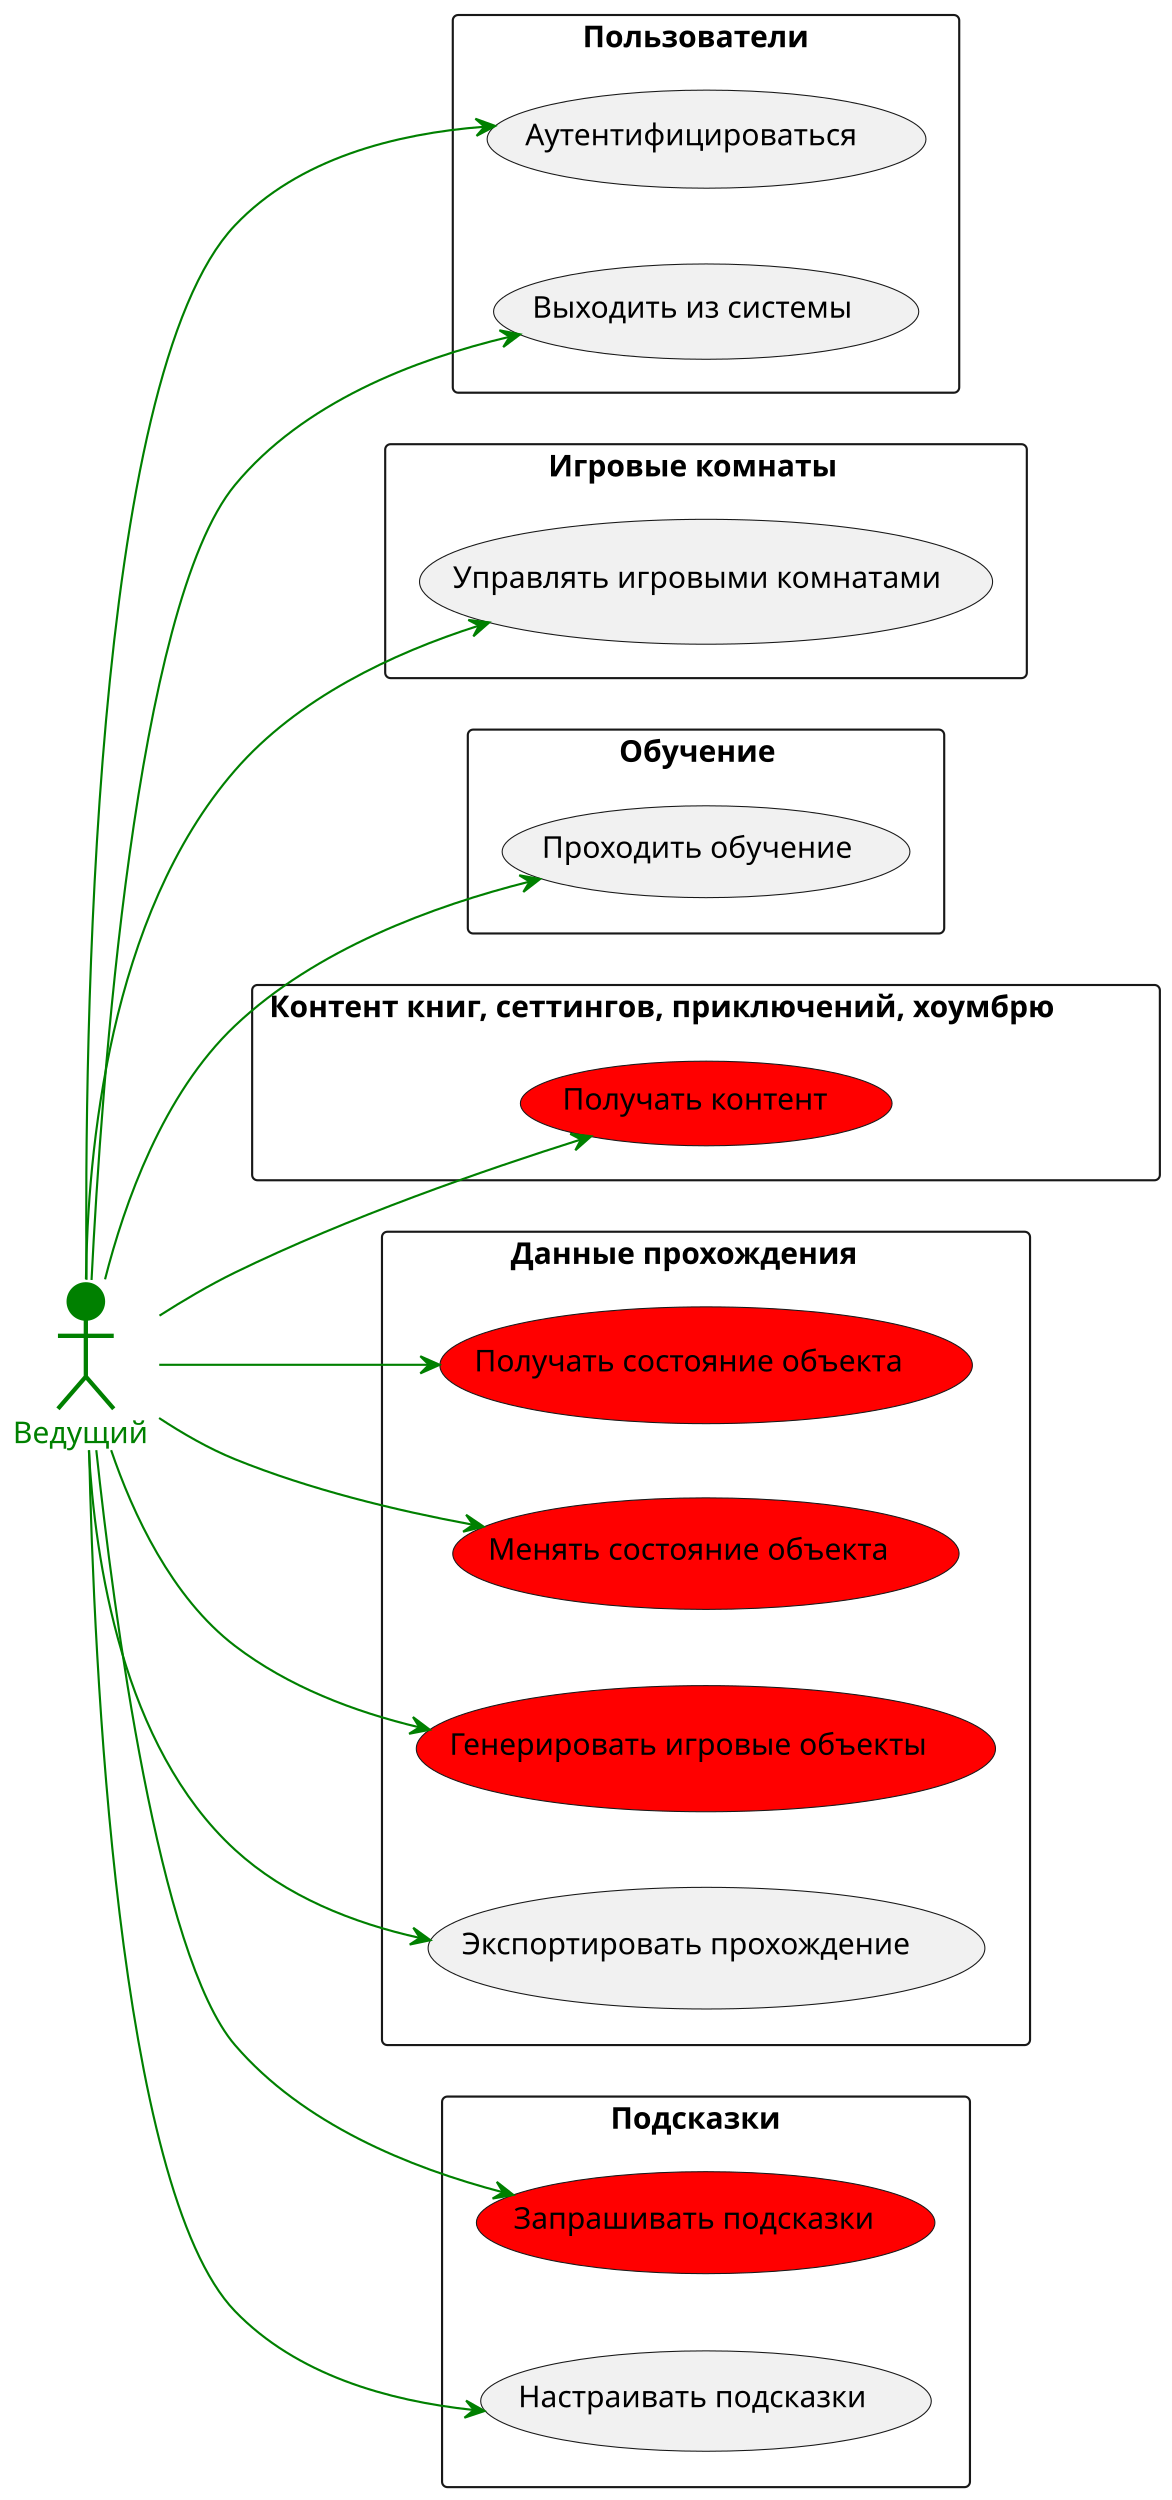
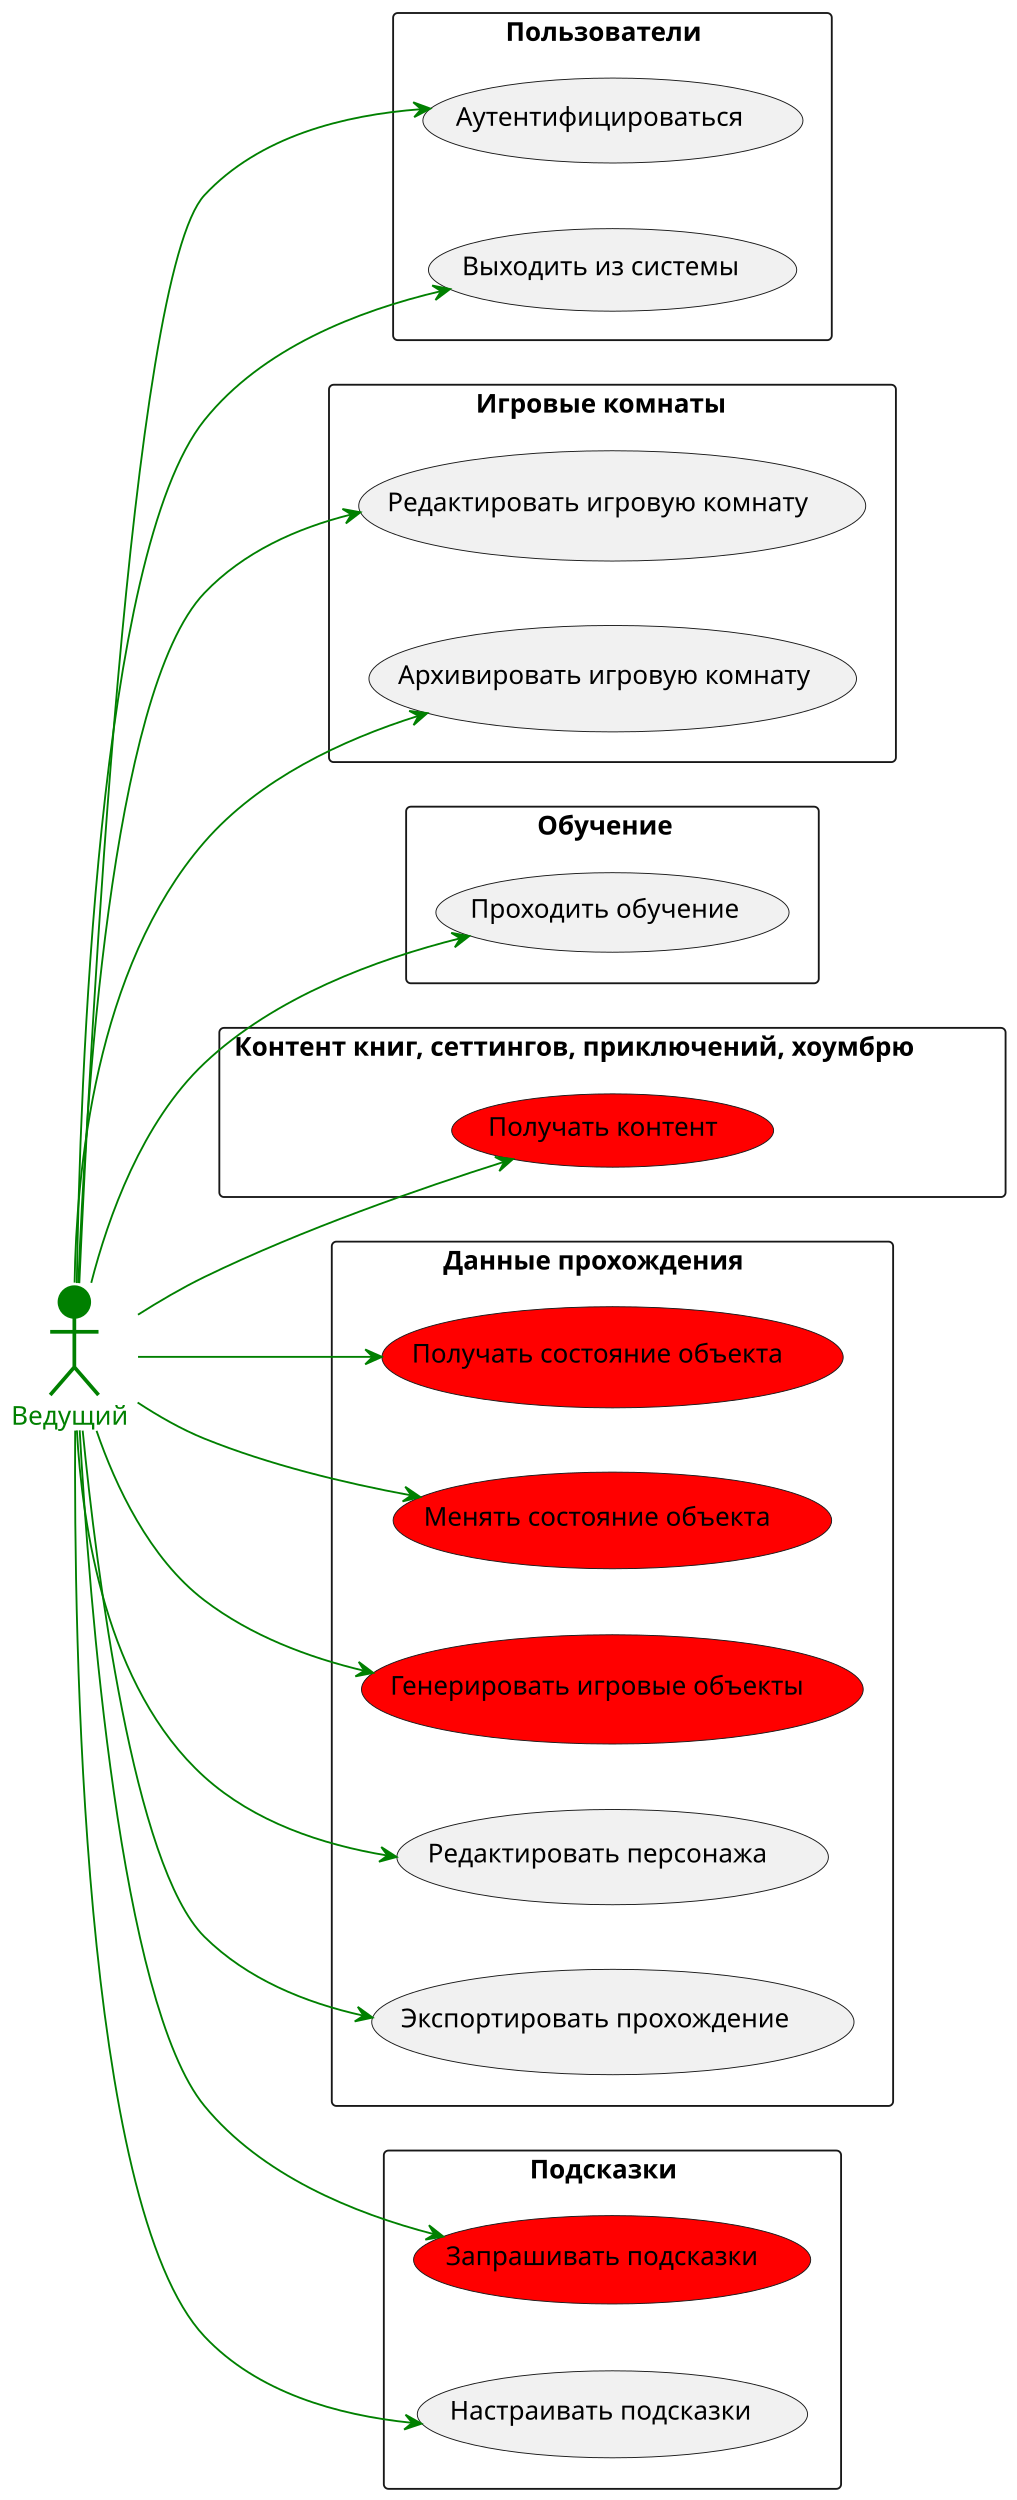
- <svg xmlns="http://www.w3.org/2000/svg" contentStyleType="text/css" height="1165px" preserveAspectRatio="none" style="width:546px;height:1165px;background:#FFFFFF;" version="1.1" viewBox="0 0 546 1165" width="546px" zoomAndPan="magnify">
+ <svg xmlns="http://www.w3.org/2000/svg" contentStyleType="text/css" height="1345px" preserveAspectRatio="none" style="width:547px;height:1345px;background:#FFFFFF;" version="1.1" viewBox="0 0 547 1345" width="547px" zoomAndPan="magnify">
  <defs />
  <g>
    <g id="cluster_Users">
-       <rect fill="none" height="176" rx="2.5" ry="2.5" style="stroke:#181818;stroke-width:1.0;" width="236" x="211" y="7" />
-       <text fill="#000000" font-family="sans-serif" font-size="14" font-weight="bold" lengthAdjust="spacing" textLength="115" x="271.5" y="21.995">Пользователи</text>
+       <rect fill="none" height="176" rx="2.5" ry="2.5" style="stroke:#181818;stroke-width:1.0;" width="236" x="211.5" y="7" />
+       <text fill="#000000" font-family="sans-serif" font-size="14" font-weight="bold" lengthAdjust="spacing" textLength="115" x="272" y="21.995">Пользователи</text>
    </g>
    <g id="cluster_Rooms">
-       <rect fill="none" height="109" rx="2.5" ry="2.5" style="stroke:#181818;stroke-width:1.0;" width="299" x="179.5" y="207" />
-       <text fill="#000000" font-family="sans-serif" font-size="14" font-weight="bold" lengthAdjust="spacing" textLength="147" x="255.5" y="221.995">Игровые комнаты</text>
+       <rect fill="none" height="203" rx="2.5" ry="2.5" style="stroke:#181818;stroke-width:1.0;" width="305" x="177" y="207" />
+       <text fill="#000000" font-family="sans-serif" font-size="14" font-weight="bold" lengthAdjust="spacing" textLength="147" x="256" y="221.995">Игровые комнаты</text>
    </g>
    <g id="cluster_Education">
-       <rect fill="none" height="95" rx="2.5" ry="2.5" style="stroke:#181818;stroke-width:1.0;" width="222" x="218" y="340" />
-       <text fill="#000000" font-family="sans-serif" font-size="14" font-weight="bold" lengthAdjust="spacing" textLength="81" x="288.5" y="354.995">Обучение</text>
+       <rect fill="none" height="95" rx="2.5" ry="2.5" style="stroke:#181818;stroke-width:1.0;" width="222" x="218.5" y="434" />
+       <text fill="#000000" font-family="sans-serif" font-size="14" font-weight="bold" lengthAdjust="spacing" textLength="81" x="289" y="448.995">Обучение</text>
    </g>
    <g id="cluster_Content">
-       <rect fill="none" height="91" rx="2.5" ry="2.5" style="stroke:#181818;stroke-width:1.0;" width="423" x="117.5" y="459" />
-       <text fill="#000000" font-family="sans-serif" font-size="14" font-weight="bold" lengthAdjust="spacing" textLength="407" x="125.5" y="473.995">Контент книг, сеттингов, приключений, хоумбрю</text>
+       <rect fill="none" height="91" rx="2.5" ry="2.5" style="stroke:#181818;stroke-width:1.0;" width="423" x="118" y="553" />
+       <text fill="#000000" font-family="sans-serif" font-size="14" font-weight="bold" lengthAdjust="spacing" textLength="407" x="126" y="567.995">Контент книг, сеттингов, приключений, хоумбрю</text>
    </g>
    <g id="cluster_Campaigns">
-       <rect fill="none" height="379" rx="2.5" ry="2.5" style="stroke:#181818;stroke-width:1.0;" width="302" x="178" y="574" />
-       <text fill="#000000" font-family="sans-serif" font-size="14" font-weight="bold" lengthAdjust="spacing" textLength="182" x="238" y="588.995">Данные прохождения</text>
+       <rect fill="none" height="465" rx="2.5" ry="2.5" style="stroke:#181818;stroke-width:1.0;" width="302" x="178.5" y="668" />
+       <text fill="#000000" font-family="sans-serif" font-size="14" font-weight="bold" lengthAdjust="spacing" textLength="182" x="238.5" y="682.995">Данные прохождения</text>
    </g>
    <g id="cluster_Hints">
-       <rect fill="none" height="182" rx="2.5" ry="2.5" style="stroke:#181818;stroke-width:1.0;" width="246" x="206" y="977" />
-       <text fill="#000000" font-family="sans-serif" font-size="14" font-weight="bold" lengthAdjust="spacing" textLength="89" x="284.5" y="991.995">Подсказки</text>
+       <rect fill="none" height="182" rx="2.5" ry="2.5" style="stroke:#181818;stroke-width:1.0;" width="246" x="206.5" y="1157" />
+       <text fill="#000000" font-family="sans-serif" font-size="14" font-weight="bold" lengthAdjust="spacing" textLength="89" x="285" y="1171.995">Подсказки</text>
    </g>
    <g id="elem_Auth">
-       <ellipse cx="329.248" cy="64.85" fill="#F1F1F1" rx="102.248" ry="22.85" style="stroke:#181818;stroke-width:0.5;" />
-       <text fill="#000000" font-family="sans-serif" font-size="14" lengthAdjust="spacing" textLength="169" x="244.748" y="67.696">Аутентифицироваться</text>
+       <ellipse cx="329.748" cy="64.85" fill="#F1F1F1" rx="102.248" ry="22.85" style="stroke:#181818;stroke-width:0.5;" />
+       <text fill="#000000" font-family="sans-serif" font-size="14" lengthAdjust="spacing" textLength="169" x="245.248" y="67.696">Аутентифицироваться</text>
    </g>
    <g id="elem_Logout">
-       <ellipse cx="329.067" cy="145.214" fill="#F1F1F1" rx="99.067" ry="22.213" style="stroke:#181818;stroke-width:0.5;" />
-       <text fill="#000000" font-family="sans-serif" font-size="14" lengthAdjust="spacing" textLength="162" x="248.067" y="148.06">Выходить из системы</text>
+       <ellipse cx="329.567" cy="145.214" fill="#F1F1F1" rx="99.067" ry="22.213" style="stroke:#181818;stroke-width:0.5;" />
+       <text fill="#000000" font-family="sans-serif" font-size="14" lengthAdjust="spacing" textLength="162" x="248.567" y="148.06">Выходить из системы</text>
    </g>
-     <g id="elem_ManageRoom">
-       <ellipse cx="329.022" cy="271.104" fill="#F1F1F1" rx="133.522" ry="29.104" style="stroke:#181818;stroke-width:0.5;" />
-       <text fill="#000000" font-family="sans-serif" font-size="14" lengthAdjust="spacing" textLength="236" x="211.022" y="273.951">Управлять игровыми комнатами</text>
+     <g id="elem_EditRoom">
+       <ellipse cx="329.375" cy="272.175" fill="#F1F1F1" rx="136.375" ry="29.675" style="stroke:#181818;stroke-width:0.5;" />
+       <text fill="#000000" font-family="sans-serif" font-size="14" lengthAdjust="spacing" textLength="242" x="208.375" y="275.022">Редактировать игровую комнату</text>
+     </g>
+     <g id="elem_ArchiveRoom">
+       <ellipse cx="329.649" cy="365.13" fill="#F1F1F1" rx="131.149" ry="28.63" style="stroke:#181818;stroke-width:0.5;" />
+       <text fill="#000000" font-family="sans-serif" font-size="14" lengthAdjust="spacing" textLength="231" x="214.149" y="367.976">Архивировать игровую комнату</text>
    </g>
    <g id="elem_Learn">
-       <ellipse cx="329.012" cy="396.902" fill="#F1F1F1" rx="95.012" ry="21.402" style="stroke:#181818;stroke-width:0.5;" />
-       <text fill="#000000" font-family="sans-serif" font-size="14" lengthAdjust="spacing" textLength="153" x="252.512" y="399.749">Проходить обучение</text>
+       <ellipse cx="329.512" cy="490.902" fill="#F1F1F1" rx="95.012" ry="21.402" style="stroke:#181818;stroke-width:0.5;" />
+       <text fill="#000000" font-family="sans-serif" font-size="14" lengthAdjust="spacing" textLength="153" x="253.012" y="493.749">Проходить обучение</text>
    </g>
    <g id="elem_ReadContent">
-       <ellipse cx="329.1" cy="514.22" fill="#FF0000" rx="86.6" ry="19.72" style="stroke:#181818;stroke-width:0.5;" />
-       <text fill="#000000" font-family="sans-serif" font-size="14" lengthAdjust="spacing" textLength="134" x="262.1" y="517.067">Получать контент</text>
+       <ellipse cx="329.6" cy="608.22" fill="#FF0000" rx="86.6" ry="19.72" style="stroke:#181818;stroke-width:0.5;" />
+       <text fill="#000000" font-family="sans-serif" font-size="14" lengthAdjust="spacing" textLength="134" x="262.6" y="611.067">Получать контент</text>
    </g>
    <g id="elem_GetState">
-       <ellipse cx="329.062" cy="636.212" fill="#FF0000" rx="124.062" ry="27.212" style="stroke:#181818;stroke-width:0.5;" />
-       <text fill="#000000" font-family="sans-serif" font-size="14" lengthAdjust="spacing" textLength="216" x="221.062" y="639.059">Получать состояние объекта</text>
+       <ellipse cx="329.562" cy="730.212" fill="#FF0000" rx="124.062" ry="27.212" style="stroke:#181818;stroke-width:0.5;" />
+       <text fill="#000000" font-family="sans-serif" font-size="14" lengthAdjust="spacing" textLength="216" x="221.562" y="733.059">Получать состояние объекта</text>
    </g>
    <g id="elem_ChangeState">
-       <ellipse cx="328.962" cy="723.992" fill="#FF0000" rx="117.962" ry="25.992" style="stroke:#181818;stroke-width:0.5;" />
-       <text fill="#000000" font-family="sans-serif" font-size="14" lengthAdjust="spacing" textLength="203" x="227.462" y="726.839">Менять состояние объекта</text>
+       <ellipse cx="329.462" cy="817.992" fill="#FF0000" rx="117.962" ry="25.992" style="stroke:#181818;stroke-width:0.5;" />
+       <text fill="#000000" font-family="sans-serif" font-size="14" lengthAdjust="spacing" textLength="203" x="227.962" y="820.839">Менять состояние объекта</text>
    </g>
    <g id="elem_Generate">
-       <ellipse cx="328.948" cy="814.889" fill="#FF0000" rx="134.948" ry="29.39" style="stroke:#181818;stroke-width:0.5;" />
-       <text fill="#000000" font-family="sans-serif" font-size="14" lengthAdjust="spacing" textLength="239" x="209.448" y="817.736">Генерировать игровые объекты</text>
+       <ellipse cx="329.448" cy="908.889" fill="#FF0000" rx="134.948" ry="29.39" style="stroke:#181818;stroke-width:0.5;" />
+       <text fill="#000000" font-family="sans-serif" font-size="14" lengthAdjust="spacing" textLength="239" x="209.948" y="911.736">Генерировать игровые объекты</text>
+     </g>
+     <g id="elem_EditChar">
+       <ellipse cx="329.594" cy="999.119" fill="#F1F1F1" rx="116.094" ry="25.619" style="stroke:#181818;stroke-width:0.5;" />
+       <text fill="#000000" font-family="sans-serif" font-size="14" lengthAdjust="spacing" textLength="199" x="230.094" y="1001.965">Редактировать персонажа</text>
    </g>
    <g id="elem_ExportHistory">
-       <ellipse cx="329.228" cy="907.846" fill="#F1F1F1" rx="129.728" ry="28.346" style="stroke:#181818;stroke-width:0.5;" />
-       <text fill="#000000" font-family="sans-serif" font-size="14" lengthAdjust="spacing" textLength="228" x="215.228" y="910.692">Экспортировать прохождение</text>
+       <ellipse cx="329.728" cy="1087.846" fill="#F1F1F1" rx="129.728" ry="28.346" style="stroke:#181818;stroke-width:0.5;" />
+       <text fill="#000000" font-family="sans-serif" font-size="14" lengthAdjust="spacing" textLength="228" x="215.728" y="1090.692">Экспортировать прохождение</text>
    </g>
    <g id="elem_AskHint">
-       <ellipse cx="328.828" cy="1035.765" fill="#FF0000" rx="106.828" ry="23.765" style="stroke:#181818;stroke-width:0.5;" />
-       <text fill="#000000" font-family="sans-serif" font-size="14" lengthAdjust="spacing" textLength="179" x="239.328" y="1038.612">Запрашивать подсказки</text>
+       <ellipse cx="329.328" cy="1215.765" fill="#FF0000" rx="106.828" ry="23.765" style="stroke:#181818;stroke-width:0.5;" />
+       <text fill="#000000" font-family="sans-serif" font-size="14" lengthAdjust="spacing" textLength="179" x="239.828" y="1218.612">Запрашивать подсказки</text>
    </g>
    <g id="elem_TuneHint">
-       <ellipse cx="328.991" cy="1118.898" fill="#F1F1F1" rx="104.991" ry="23.398" style="stroke:#181818;stroke-width:0.5;" />
-       <text fill="#000000" font-family="sans-serif" font-size="14" lengthAdjust="spacing" textLength="175" x="241.491" y="1121.745">Настраивать подсказки</text>
+       <ellipse cx="329.491" cy="1298.898" fill="#F1F1F1" rx="104.991" ry="23.398" style="stroke:#181818;stroke-width:0.5;" />
+       <text fill="#000000" font-family="sans-serif" font-size="14" lengthAdjust="spacing" textLength="175" x="241.991" y="1301.745">Настраивать подсказки</text>
    </g>
    <g id="elem_UD">
-       <ellipse cx="40" cy="606.5" fill="#008000" rx="8" ry="8" style="stroke:#008000;stroke-width:2.0;" />
-       <path d="M40,614.5 L40,641.5 M27,622.5 L53,622.5 M40,641.5 L27,656.5 M40,641.5 L53,656.5 " fill="none" style="stroke:#008000;stroke-width:2.0;" />
-       <text fill="#008000" font-family="sans-serif" font-size="14" lengthAdjust="spacing" textLength="68" x="6" y="672.495">Ведущий</text>
+       <ellipse cx="40" cy="700.5" fill="#008000" rx="8" ry="8" style="stroke:#008000;stroke-width:2.0;" />
+       <path d="M40,708.5 L40,735.5 M27,716.5 L53,716.5 M40,735.5 L27,750.5 M40,735.5 L53,750.5 " fill="none" style="stroke:#008000;stroke-width:2.0;" />
+       <text fill="#008000" font-family="sans-serif" font-size="14" lengthAdjust="spacing" textLength="68" x="6" y="766.495">Ведущий</text>
    </g>
    <g id="link_UD_Auth">
-       <path d="M40.32,596.4 C39.29,485.54 42.57,175.56 109.5,105 C139.02,73.88 184.14,62.25 225.72,59.05 " fill="none" id="UD-to-Auth" style="stroke:#008000;stroke-width:1.0;" />
-       <polygon fill="#008000" points="230.78,58.7,221.527,55.327,225.792,59.043,222.076,63.308,230.78,58.7" style="stroke:#008000;stroke-width:1.0;" />
+       <path d="M42.67,690.35 C48.52,559.59 70.01,147.94 110,105 C139.36,73.47 184.7,61.85 226.49,58.75 " fill="none" id="UD-to-Auth" style="stroke:#008000;stroke-width:1.0;" />
+       <polygon fill="#008000" points="231.56,58.42,222.316,55.02,226.571,58.749,222.843,63.003,231.56,58.42" style="stroke:#008000;stroke-width:1.0;" />
    </g>
    <g id="link_UD_Logout">
-       <path d="M42.66,596.47 C47.26,504.98 63.07,282.18 109.5,226 C141.08,187.79 192.49,167.6 237.51,156.93 " fill="none" id="UD-to-Logout" style="stroke:#008000;stroke-width:1.0;" />
-       <polygon fill="#008000" points="242.4,155.81,232.735,153.917,237.526,156.925,234.518,161.716,242.4,155.81" style="stroke:#008000;stroke-width:1.0;" />
+       <path d="M41.32,690.28 C42.95,584.21 52.68,297.48 110,226 C140.95,187.4 192.2,167.2 237.28,156.62 " fill="none" id="UD-to-Logout" style="stroke:#008000;stroke-width:1.0;" />
+       <polygon fill="#008000" points="242.18,155.5,232.515,153.607,237.306,156.615,234.298,161.406,242.18,155.5" style="stroke:#008000;stroke-width:1.0;" />
    </g>
-     <g id="link_UD_ManageRoom">
-       <path d="M40.05,596.04 C40.81,537.14 50.7,426.7 109.5,359 C138.62,325.47 182.35,304.56 223.05,291.58 " fill="none" id="UD-to-ManageRoom" style="stroke:#008000;stroke-width:1.0;" />
-       <polygon fill="#008000" points="228,290.04,218.218,288.897,223.226,291.526,220.596,296.535,228,290.04" style="stroke:#008000;stroke-width:1.0;" />
+     <g id="link_UD_EditRoom">
+       <path d="M42.16,690.25 C45.71,597.74 59.45,371.9 110,319 C130.9,297.12 159.35,284.21 188.8,276.83 " fill="none" id="UD-to-EditRoom" style="stroke:#008000;stroke-width:1.0;" />
+       <polygon fill="#008000" points="193.92,275.61,184.233,273.832,189.059,276.782,186.109,281.609,193.92,275.61" style="stroke:#008000;stroke-width:1.0;" />
+     </g>
+     <g id="link_UD_ArchiveRoom">
+       <path d="M40.14,690.03 C41.01,631.12 51.12,520.67 110,453 C139.47,419.13 183.85,398.12 224.93,385.18 " fill="none" id="UD-to-ArchiveRoom" style="stroke:#008000;stroke-width:1.0;" />
+       <polygon fill="#008000" points="229.92,383.64,220.142,382.462,225.141,385.109,222.493,390.108,229.92,383.64" style="stroke:#008000;stroke-width:1.0;" />
    </g>
    <g id="link_UD_Learn">
-       <path d="M48.95,596.16 C57.96,560.74 75.97,509.77 109.5,478 C147.05,442.43 201.58,422.19 246.78,410.83 " fill="none" id="UD-to-Learn" style="stroke:#008000;stroke-width:1.0;" />
-       <polygon fill="#008000" points="251.68,409.63,241.988,407.878,246.823,410.816,243.885,415.65,251.68,409.63" style="stroke:#008000;stroke-width:1.0;" />
+       <path d="M49.09,690.16 C58.21,654.73 76.39,603.76 110,572 C147.67,536.41 202.34,516.16 247.57,504.81 " fill="none" id="UD-to-Learn" style="stroke:#008000;stroke-width:1.0;" />
+       <polygon fill="#008000" points="252.47,503.6,242.773,501.875,247.616,504.799,244.692,509.642,252.47,503.6" style="stroke:#008000;stroke-width:1.0;" />
    </g>
    <g id="link_UD_ReadContent">
-       <path d="M74.32,613.09 C85.25,606.12 97.64,598.79 109.5,593 C162.32,567.24 225.79,545.21 270.68,531.01 " fill="none" id="UD-to-ReadContent" style="stroke:#008000;stroke-width:1.0;" />
-       <polygon fill="#008000" points="275.51,529.49,265.724,528.382,270.741,530.994,268.13,536.011,275.51,529.49" style="stroke:#008000;stroke-width:1.0;" />
+       <path d="M74.23,707.32 C85.33,700.29 97.94,692.86 110,687 C162.86,661.33 226.33,639.29 271.2,625.06 " fill="none" id="UD-to-ReadContent" style="stroke:#008000;stroke-width:1.0;" />
+       <polygon fill="#008000" points="276.03,623.54,266.245,622.423,271.26,625.039,268.644,630.055,276.03,623.54" style="stroke:#008000;stroke-width:1.0;" />
    </g>
    <g id="link_UD_Generate">
-       <path d="M51.79,675.78 C61.88,705.38 79.93,744.4 109.5,767 C134.25,785.92 164.94,797.69 195.42,804.94 " fill="none" id="UD-to-Generate" style="stroke:#008000;stroke-width:1.0;" />
-       <polygon fill="#008000" points="200.31,806.07,192.445,800.142,195.439,804.942,190.639,807.936,200.31,806.07" style="stroke:#008000;stroke-width:1.0;" />
+       <path d="M51.95,769.79 C62.15,799.38 80.35,838.41 110,861 C134.78,879.88 165.48,891.64 195.96,898.89 " fill="none" id="UD-to-Generate" style="stroke:#008000;stroke-width:1.0;" />
+       <polygon fill="#008000" points="200.85,900.02,192.985,894.092,195.979,898.891,191.179,901.885,200.85,900.02" style="stroke:#008000;stroke-width:1.0;" />
    </g>
    <g id="link_UD_GetState">
-       <path d="M74.2,636 C105.24,636 153.61,636 199.83,636 " fill="none" id="UD-to-GetState" style="stroke:#008000;stroke-width:1.0;" />
-       <polygon fill="#008000" points="204.87,636,195.87,632,199.87,636,195.87,640,204.87,636" style="stroke:#008000;stroke-width:1.0;" />
+       <path d="M74.26,730 C105.42,730 154.03,730 200.42,730 " fill="none" id="UD-to-GetState" style="stroke:#008000;stroke-width:1.0;" />
+       <polygon fill="#008000" points="205.49,730,196.49,726,200.49,730,196.49,734,205.49,730" style="stroke:#008000;stroke-width:1.0;" />
    </g>
    <g id="link_UD_ChangeState">
-       <path d="M74.13,660.8 C84.94,667.91 97.32,675.07 109.5,680 C144.28,694.09 184.07,703.82 220.08,710.47 " fill="none" id="UD-to-ChangeState" style="stroke:#008000;stroke-width:1.0;" />
-       <polygon fill="#008000" points="225.36,711.43,217.209,705.901,220.439,710.546,215.794,713.775,225.36,711.43" style="stroke:#008000;stroke-width:1.0;" />
+       <path d="M74.04,754.56 C85.02,761.75 97.61,769.01 110,774 C144.89,788.07 184.79,797.79 220.87,804.45 " fill="none" id="UD-to-ChangeState" style="stroke:#008000;stroke-width:1.0;" />
+       <polygon fill="#008000" points="226.16,805.41,218.012,799.877,221.239,804.523,216.593,807.75,226.16,805.41" style="stroke:#008000;stroke-width:1.0;" />
+     </g>
+     <g id="link_UD_EditChar">
+       <path d="M41.37,769.55 C44.11,820.45 56.87,908.03 110,956 C136.74,980.14 172.95,992.4 208.21,998.24 " fill="none" id="UD-to-EditChar" style="stroke:#008000;stroke-width:1.0;" />
+       <polygon fill="#008000" points="213.4,999.05,205.125,993.71,208.46,998.279,203.891,1001.614,213.4,999.05" style="stroke:#008000;stroke-width:1.0;" />
    </g>
    <g id="link_UD_ExportHistory">
-       <path d="M41.4,675.87 C44.17,726.71 56.92,813.79 109.5,862 C133.1,883.63 164.21,896.1 195.53,903.05 " fill="none" id="UD-to-ExportHistory" style="stroke:#008000;stroke-width:1.0;" />
-       <polygon fill="#008000" points="200.56,904.12,192.59,898.334,195.669,903.079,190.924,906.159,200.56,904.12" style="stroke:#008000;stroke-width:1.0;" />
+       <path d="M44.48,769.67 C51.9,844.9 71.81,1004.19 110,1042 C132.88,1064.65 163.92,1077.45 195.4,1084.4 " fill="none" id="UD-to-ExportHistory" style="stroke:#008000;stroke-width:1.0;" />
+       <polygon fill="#008000" points="200.46,1085.46,192.477,1079.692,195.567,1084.43,190.829,1087.52,200.46,1085.46" style="stroke:#008000;stroke-width:1.0;" />
    </g>
    <g id="link_UD_AskHint">
-       <path d="M44.87,675.78 C52.97,751.31 73.93,911.65 109.5,953 C140.96,989.59 190.35,1010.09 234.21,1021.56 " fill="none" id="UD-to-AskHint" style="stroke:#008000;stroke-width:1.0;" />
-       <polygon fill="#008000" points="239.25,1022.85,231.51,1016.76,234.404,1021.62,229.543,1024.514,239.25,1022.85" style="stroke:#008000;stroke-width:1.0;" />
+       <path d="M42.87,769.51 C47.9,859.81 64.55,1077.78 110,1133 C140.54,1170.11 189.59,1190.64 233.49,1202 " fill="none" id="UD-to-AskHint" style="stroke:#008000;stroke-width:1.0;" />
+       <polygon fill="#008000" points="238.54,1203.27,230.8,1197.18,233.694,1202.041,228.833,1204.934,238.54,1203.27" style="stroke:#008000;stroke-width:1.0;" />
    </g>
    <g id="link_UD_TuneHint">
-       <path d="M41.53,675.8 C43.68,773.25 54.56,1020.06 109.5,1077 C137.99,1106.53 180.46,1118.79 220.4,1123.02 " fill="none" id="UD-to-TuneHint" style="stroke:#008000;stroke-width:1.0;" />
-       <polygon fill="#008000" points="225.77,1123.54,217.2,1118.686,220.794,1123.055,216.425,1126.649,225.77,1123.54" style="stroke:#008000;stroke-width:1.0;" />
+       <path d="M40.44,769.67 C39.73,879.97 43.88,1186.81 110,1257 C138.33,1287.07 181.12,1299.35 221.35,1303.45 " fill="none" id="UD-to-TuneHint" style="stroke:#008000;stroke-width:1.0;" />
+       <polygon fill="#008000" points="226.75,1303.95,218.168,1299.118,221.772,1303.478,217.413,1307.082,226.75,1303.95" style="stroke:#008000;stroke-width:1.0;" />
    </g>
  </g>
</svg>
